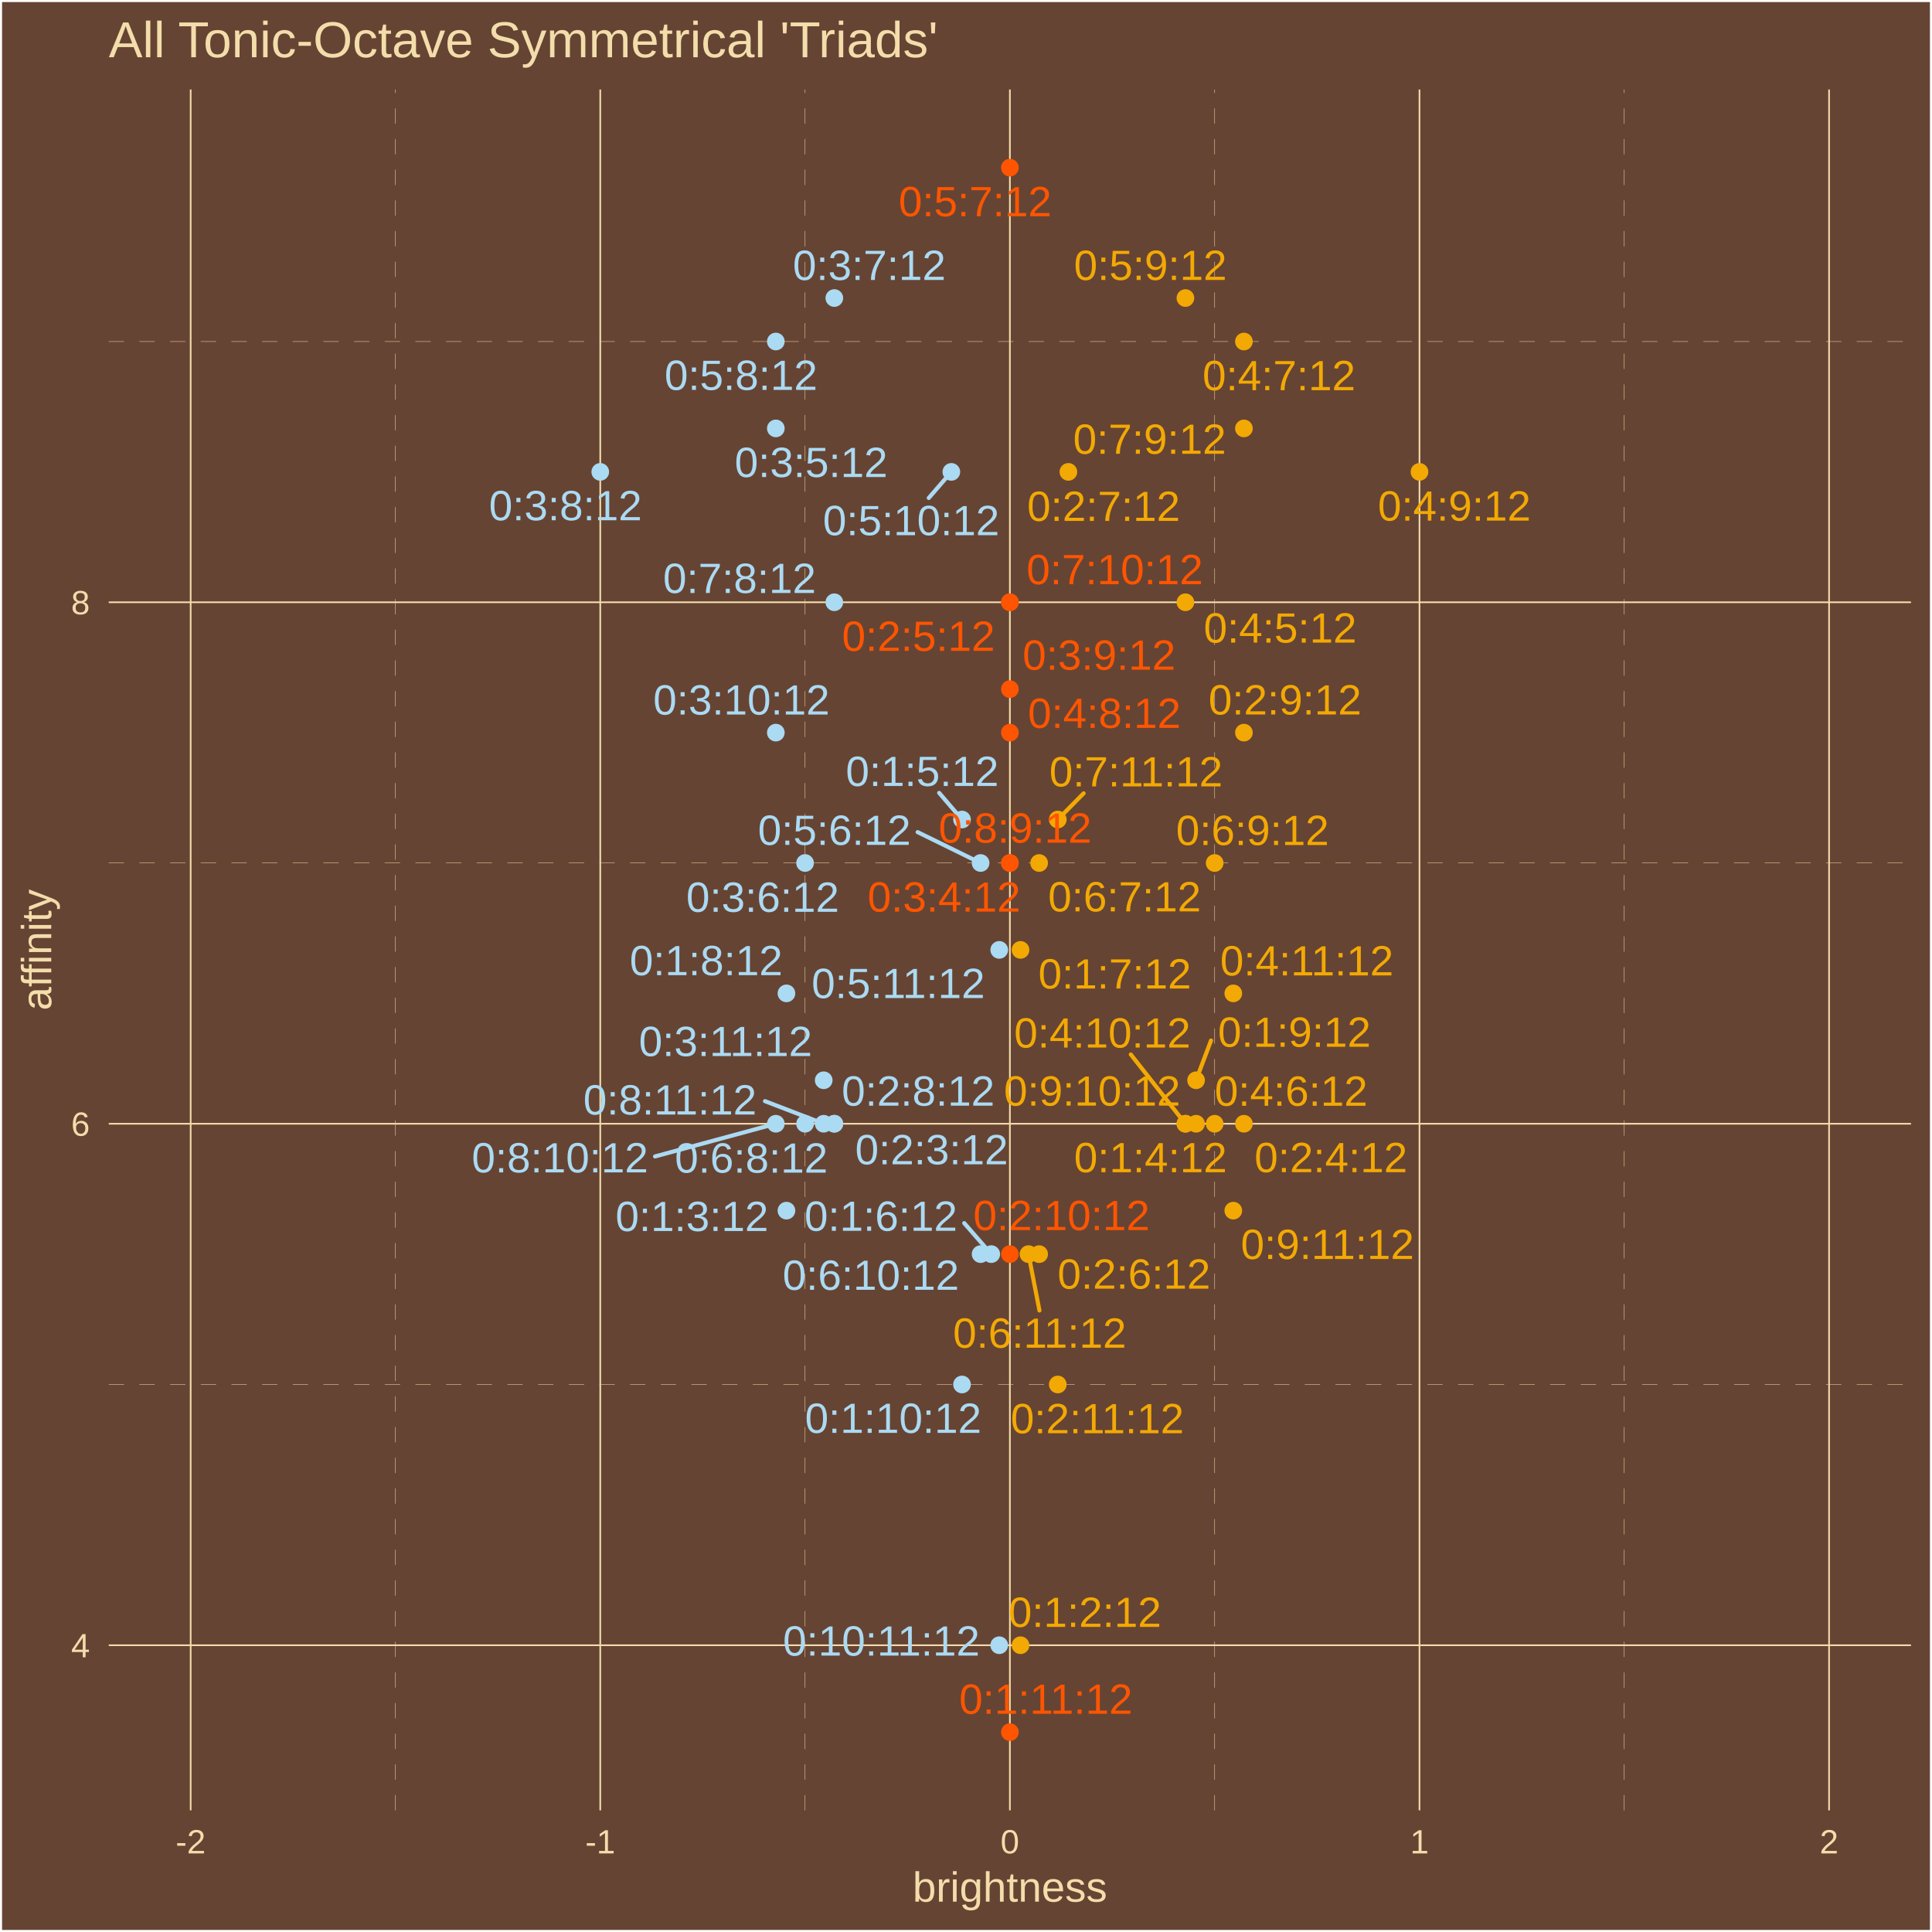
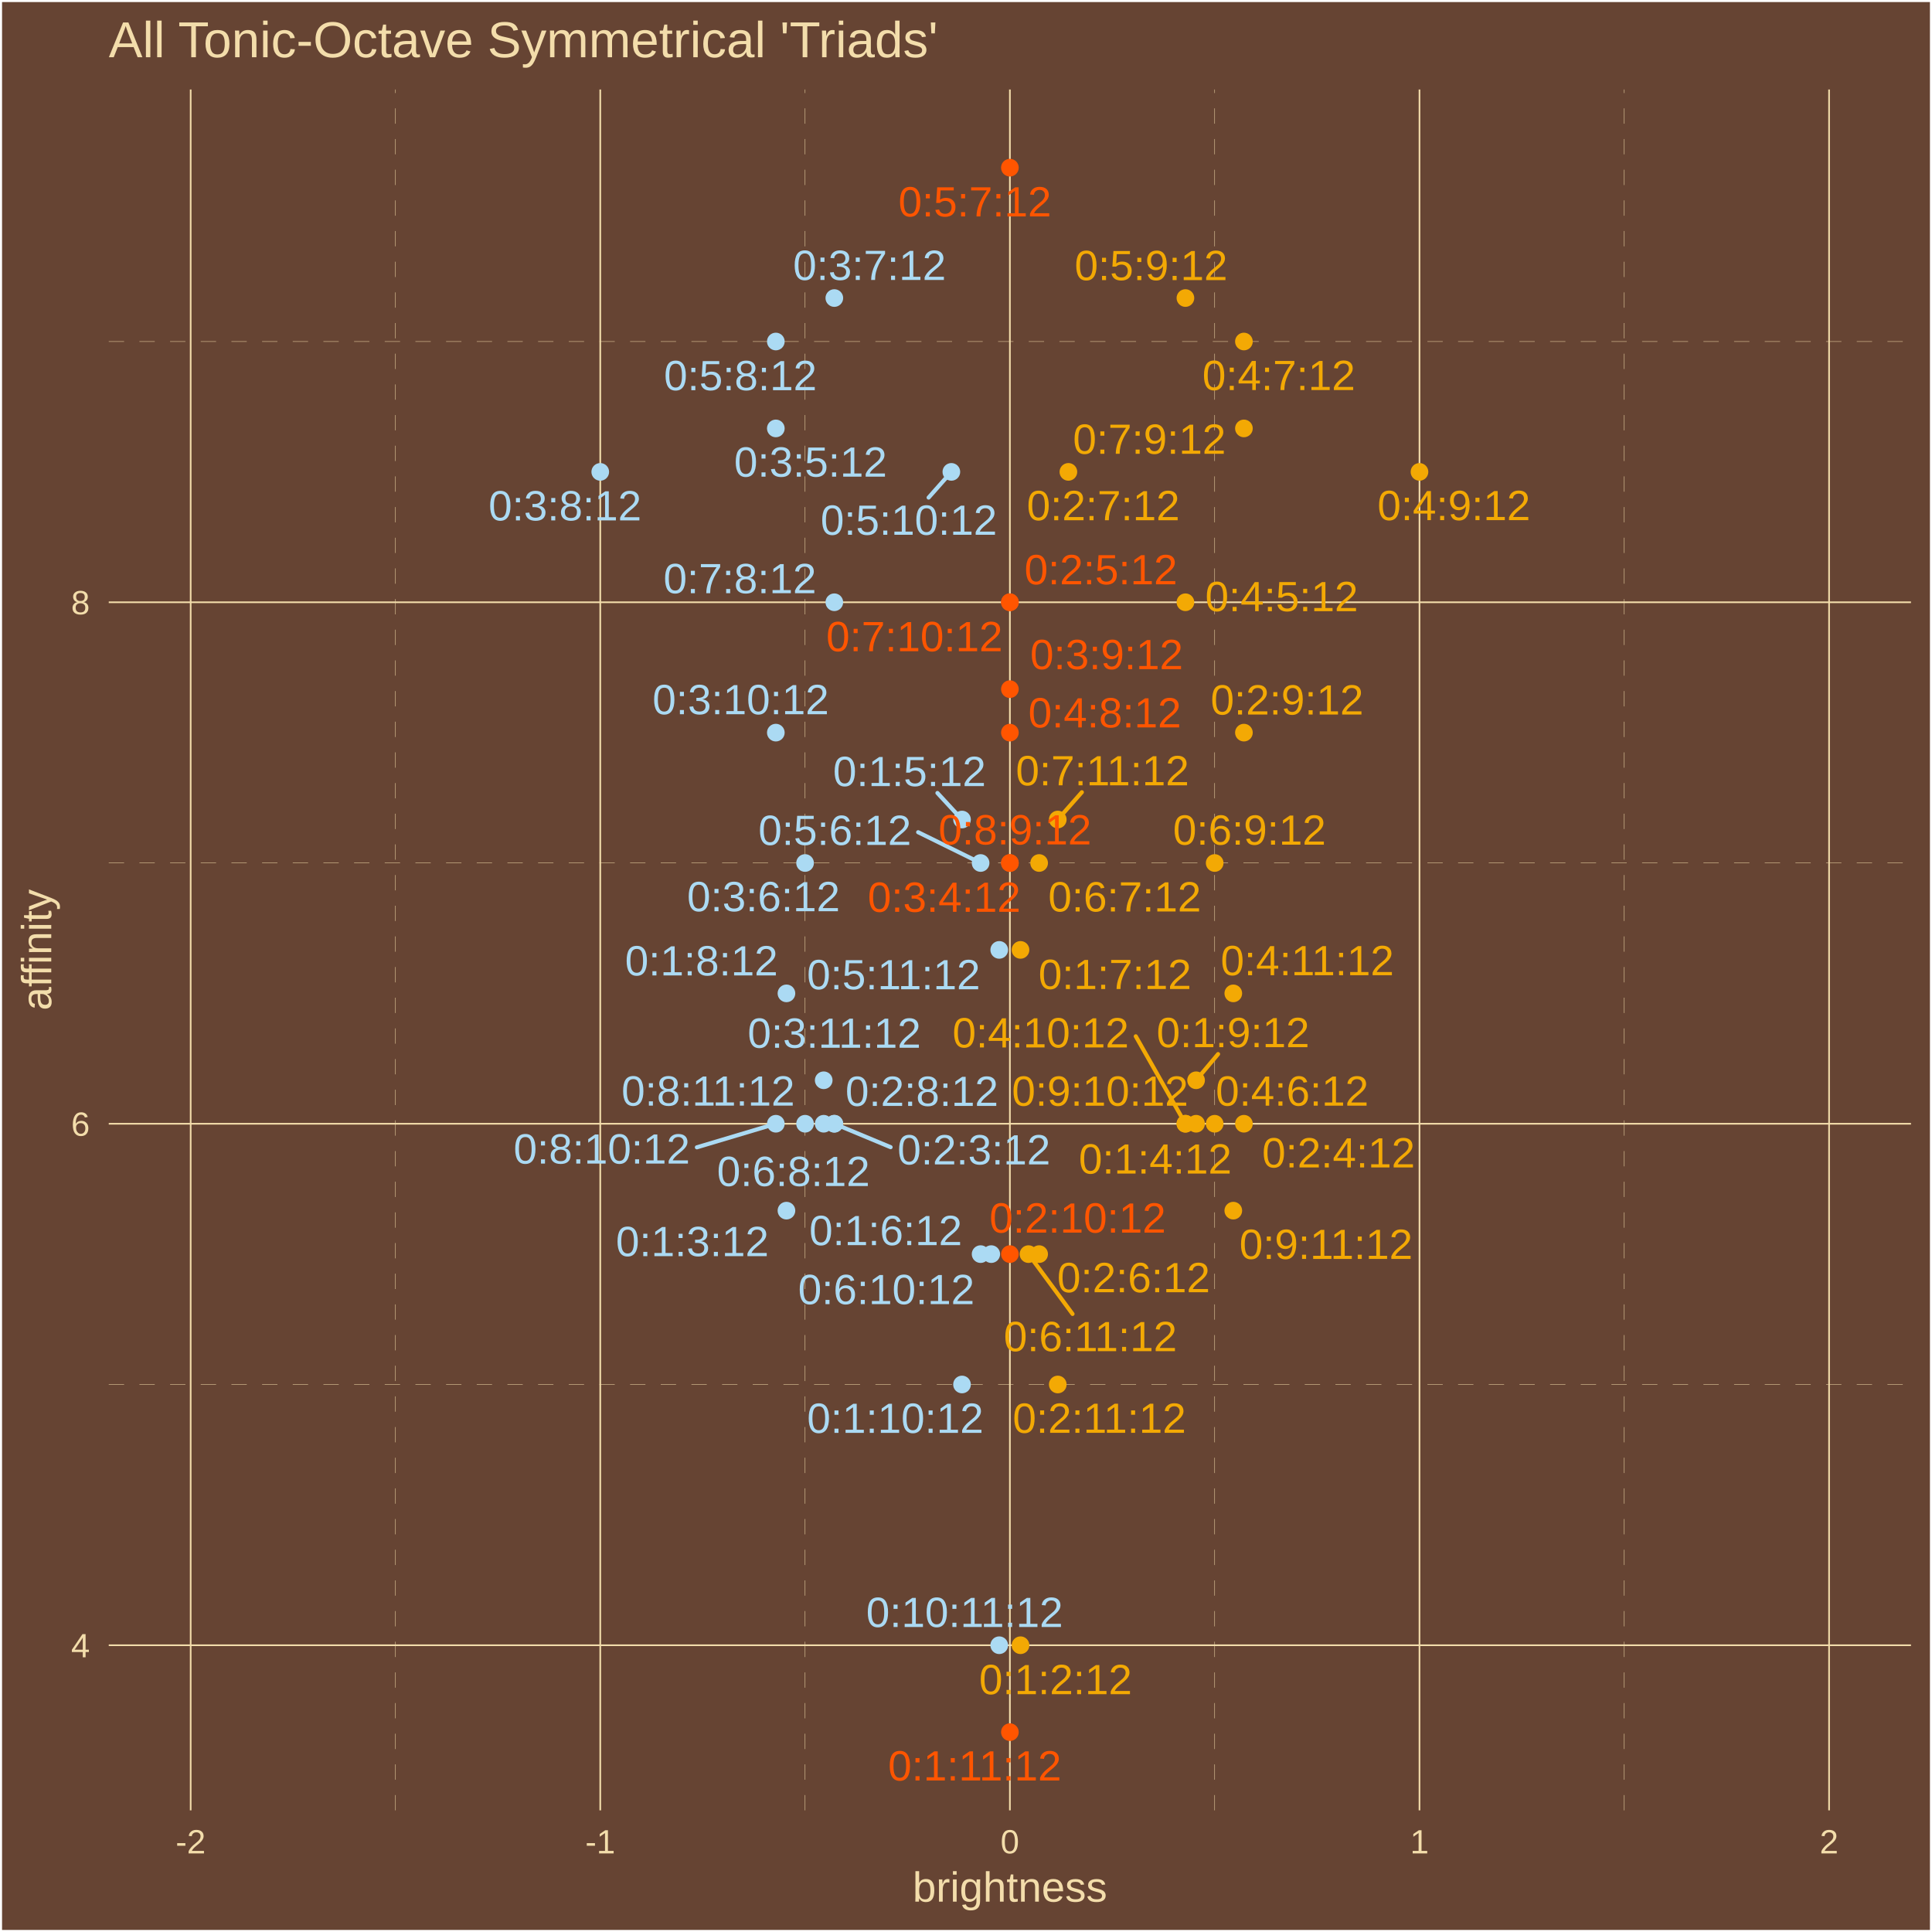
<svg xmlns="http://www.w3.org/2000/svg" class="svglite" width="504.00pt" height="504.00pt" viewBox="0 0 504.00 504.00">
  <defs>
    <style type="text/css">
    .svglite line, .svglite polyline, .svglite polygon, .svglite path, .svglite rect, .svglite circle {
      fill: none;
      stroke: #000000;
      stroke-linecap: round;
      stroke-linejoin: round;
      stroke-miterlimit: 10.00;
    }
    .svglite text {
      white-space: pre;
    }
  </style>
  </defs>
  <rect width="100%" height="100%" style="stroke: none; fill: #664433;" />
  <defs>
    <clipPath id="cpMC4wMHw1MDQuMDB8MC4wMHw1MDQuMDA=">
      <rect x="0.00" y="0.00" width="504.00" height="504.00" />
    </clipPath>
  </defs>
  <g clip-path="url(#cpMC4wMHw1MDQuMDB8MC4wMHw1MDQuMDA=)">
    <rect x="0.00" y="0" width="504.00" height="504.00" style="stroke-width: 1.07; stroke: #FFFFFF; fill: #664433;" />
  </g>
  <defs>
    <clipPath id="cpMjguMzd8NDk4LjUyfDIzLjM0fDQ3Mi4yNw==">
      <rect x="28.37" y="23.34" width="470.15" height="448.93" />
    </clipPath>
  </defs>
  <g clip-path="url(#cpMjguMzd8NDk4LjUyfDIzLjM0fDQ3Mi4yNw==)">
    <rect x="28.37" y="23.34" width="470.15" height="448.93" style="stroke-width: 1.07; stroke: none; fill: #664433;" />
    <polyline points="28.37,361.17 498.52,361.17 " style="stroke-width: 0.11; stroke: #F3DDAB; stroke-dasharray: 4.00,4.00; stroke-linecap: butt;" />
    <polyline points="28.37,225.13 498.52,225.13 " style="stroke-width: 0.11; stroke: #F3DDAB; stroke-dasharray: 4.00,4.00; stroke-linecap: butt;" />
    <polyline points="28.37,89.09 498.52,89.09 " style="stroke-width: 0.11; stroke: #F3DDAB; stroke-dasharray: 4.00,4.00; stroke-linecap: butt;" />
    <polyline points="103.17,472.27 103.17,23.34 " style="stroke-width: 0.11; stroke: #F3DDAB; stroke-dasharray: 4.00,4.00; stroke-linecap: butt;" />
    <polyline points="210.02,472.27 210.02,23.34 " style="stroke-width: 0.11; stroke: #F3DDAB; stroke-dasharray: 4.00,4.00; stroke-linecap: butt;" />
    <polyline points="316.87,472.27 316.87,23.34 " style="stroke-width: 0.11; stroke: #F3DDAB; stroke-dasharray: 4.00,4.00; stroke-linecap: butt;" />
    <polyline points="423.72,472.27 423.72,23.34 " style="stroke-width: 0.11; stroke: #F3DDAB; stroke-dasharray: 4.00,4.00; stroke-linecap: butt;" />
    <polyline points="28.37,429.19 498.52,429.19 " style="stroke-width: 0.43; stroke: #F3DDAB; stroke-linecap: butt;" />
    <polyline points="28.37,293.15 498.52,293.15 " style="stroke-width: 0.43; stroke: #F3DDAB; stroke-linecap: butt;" />
    <polyline points="28.37,157.11 498.52,157.11 " style="stroke-width: 0.43; stroke: #F3DDAB; stroke-linecap: butt;" />
    <polyline points="49.74,472.27 49.74,23.34 " style="stroke-width: 0.43; stroke: #F3DDAB; stroke-linecap: butt;" />
    <polyline points="156.59,472.27 156.59,23.34 " style="stroke-width: 0.43; stroke: #F3DDAB; stroke-linecap: butt;" />
    <polyline points="263.45,472.27 263.45,23.34 " style="stroke-width: 0.43; stroke: #F3DDAB; stroke-linecap: butt;" />
    <polyline points="370.30,472.27 370.30,23.34 " style="stroke-width: 0.43; stroke: #F3DDAB; stroke-linecap: butt;" />
    <polyline points="477.15,472.27 477.15,23.34 " style="stroke-width: 0.43; stroke: #F3DDAB; stroke-linecap: butt;" />
    <circle cx="266.22" cy="429.19" r="1.95" style="stroke-width: 0.71; stroke: #F3A904; fill: #F3A904;" />
    <circle cx="205.16" cy="315.82" r="1.95" style="stroke-width: 0.71; stroke: #ABDAF3; fill: #ABDAF3;" />
    <circle cx="312.02" cy="293.15" r="1.95" style="stroke-width: 0.71; stroke: #F3A904; fill: #F3A904;" />
    <circle cx="250.96" cy="213.79" r="1.95" style="stroke-width: 0.71; stroke: #ABDAF3; fill: #ABDAF3;" />
    <circle cx="258.59" cy="327.16" r="1.95" style="stroke-width: 0.71; stroke: #ABDAF3; fill: #ABDAF3;" />
    <circle cx="266.22" cy="247.80" r="1.95" style="stroke-width: 0.71; stroke: #F3A904; fill: #F3A904;" />
    <circle cx="205.16" cy="259.14" r="1.95" style="stroke-width: 0.71; stroke: #ABDAF3; fill: #ABDAF3;" />
    <circle cx="312.02" cy="281.81" r="1.95" style="stroke-width: 0.71; stroke: #F3A904; fill: #F3A904;" />
    <circle cx="250.96" cy="361.17" r="1.95" style="stroke-width: 0.71; stroke: #ABDAF3; fill: #ABDAF3;" />
    <circle cx="263.45" cy="451.86" r="1.95" style="stroke-width: 0.71; stroke: #FF5500; fill: #FF5500;" />
    <circle cx="217.65" cy="293.15" r="1.95" style="stroke-width: 0.71; stroke: #ABDAF3; fill: #ABDAF3;" />
    <circle cx="324.50" cy="293.15" r="1.95" style="stroke-width: 0.71; stroke: #F3A904; fill: #F3A904;" />
    <circle cx="263.45" cy="157.11" r="1.95" style="stroke-width: 0.71; stroke: #FF5500; fill: #FF5500;" />
    <circle cx="271.08" cy="327.16" r="1.95" style="stroke-width: 0.71; stroke: #F3A904; fill: #F3A904;" />
    <circle cx="278.71" cy="123.10" r="1.95" style="stroke-width: 0.71; stroke: #F3A904; fill: #F3A904;" />
    <circle cx="217.65" cy="293.15" r="1.95" style="stroke-width: 0.71; stroke: #ABDAF3; fill: #ABDAF3;" />
    <circle cx="324.50" cy="191.12" r="1.95" style="stroke-width: 0.71; stroke: #F3A904; fill: #F3A904;" />
    <circle cx="263.45" cy="327.16" r="1.95" style="stroke-width: 0.71; stroke: #FF5500; fill: #FF5500;" />
    <circle cx="275.94" cy="361.17" r="1.95" style="stroke-width: 0.71; stroke: #F3A904; fill: #F3A904;" />
    <circle cx="263.45" cy="225.13" r="1.95" style="stroke-width: 0.71; stroke: #FF5500; fill: #FF5500;" />
    <circle cx="202.39" cy="111.76" r="1.95" style="stroke-width: 0.71; stroke: #ABDAF3; fill: #ABDAF3;" />
    <circle cx="210.02" cy="225.13" r="1.95" style="stroke-width: 0.71; stroke: #ABDAF3; fill: #ABDAF3;" />
    <circle cx="217.65" cy="77.75" r="1.95" style="stroke-width: 0.71; stroke: #ABDAF3; fill: #ABDAF3;" />
    <circle cx="156.59" cy="123.10" r="1.95" style="stroke-width: 0.71; stroke: #ABDAF3; fill: #ABDAF3;" />
    <circle cx="263.45" cy="179.78" r="1.95" style="stroke-width: 0.71; stroke: #FF5500; fill: #FF5500;" />
    <circle cx="202.39" cy="191.12" r="1.95" style="stroke-width: 0.71; stroke: #ABDAF3; fill: #ABDAF3;" />
    <circle cx="214.88" cy="281.81" r="1.95" style="stroke-width: 0.71; stroke: #ABDAF3; fill: #ABDAF3;" />
    <circle cx="309.24" cy="157.11" r="1.95" style="stroke-width: 0.71; stroke: #F3A904; fill: #F3A904;" />
    <circle cx="316.87" cy="293.15" r="1.95" style="stroke-width: 0.71; stroke: #F3A904; fill: #F3A904;" />
    <circle cx="324.50" cy="89.09" r="1.95" style="stroke-width: 0.71; stroke: #F3A904; fill: #F3A904;" />
    <circle cx="263.45" cy="191.12" r="1.95" style="stroke-width: 0.71; stroke: #FF5500; fill: #FF5500;" />
    <circle cx="370.30" cy="123.10" r="1.95" style="stroke-width: 0.71; stroke: #F3A904; fill: #F3A904;" />
    <circle cx="309.24" cy="293.15" r="1.95" style="stroke-width: 0.71; stroke: #F3A904; fill: #F3A904;" />
    <circle cx="321.73" cy="259.14" r="1.95" style="stroke-width: 0.71; stroke: #F3A904; fill: #F3A904;" />
    <circle cx="255.81" cy="225.13" r="1.95" style="stroke-width: 0.71; stroke: #ABDAF3; fill: #ABDAF3;" />
    <circle cx="263.45" cy="43.74" r="1.95" style="stroke-width: 0.71; stroke: #FF5500; fill: #FF5500;" />
    <circle cx="202.39" cy="89.09" r="1.95" style="stroke-width: 0.71; stroke: #ABDAF3; fill: #ABDAF3;" />
    <circle cx="309.24" cy="77.75" r="1.95" style="stroke-width: 0.71; stroke: #F3A904; fill: #F3A904;" />
    <circle cx="248.18" cy="123.10" r="1.95" style="stroke-width: 0.71; stroke: #ABDAF3; fill: #ABDAF3;" />
    <circle cx="260.67" cy="247.80" r="1.95" style="stroke-width: 0.71; stroke: #ABDAF3; fill: #ABDAF3;" />
    <circle cx="271.08" cy="225.13" r="1.95" style="stroke-width: 0.71; stroke: #F3A904; fill: #F3A904;" />
    <circle cx="210.02" cy="293.15" r="1.95" style="stroke-width: 0.71; stroke: #ABDAF3; fill: #ABDAF3;" />
    <circle cx="316.87" cy="225.13" r="1.95" style="stroke-width: 0.71; stroke: #F3A904; fill: #F3A904;" />
    <circle cx="255.81" cy="327.16" r="1.95" style="stroke-width: 0.71; stroke: #ABDAF3; fill: #ABDAF3;" />
    <circle cx="268.30" cy="327.16" r="1.95" style="stroke-width: 0.71; stroke: #F3A904; fill: #F3A904;" />
    <circle cx="217.65" cy="157.11" r="1.95" style="stroke-width: 0.71; stroke: #ABDAF3; fill: #ABDAF3;" />
    <circle cx="324.50" cy="111.76" r="1.95" style="stroke-width: 0.71; stroke: #F3A904; fill: #F3A904;" />
    <circle cx="263.45" cy="157.11" r="1.95" style="stroke-width: 0.71; stroke: #FF5500; fill: #FF5500;" />
    <circle cx="275.94" cy="213.79" r="1.95" style="stroke-width: 0.71; stroke: #F3A904; fill: #F3A904;" />
    <circle cx="263.45" cy="225.13" r="1.95" style="stroke-width: 0.71; stroke: #FF5500; fill: #FF5500;" />
    <circle cx="202.39" cy="293.15" r="1.95" style="stroke-width: 0.71; stroke: #ABDAF3; fill: #ABDAF3;" />
    <circle cx="214.88" cy="293.15" r="1.95" style="stroke-width: 0.71; stroke: #ABDAF3; fill: #ABDAF3;" />
    <circle cx="309.24" cy="293.15" r="1.95" style="stroke-width: 0.71; stroke: #F3A904; fill: #F3A904;" />
    <circle cx="321.73" cy="315.82" r="1.95" style="stroke-width: 0.71; stroke: #F3A904; fill: #F3A904;" />
    <circle cx="260.67" cy="429.19" r="1.95" style="stroke-width: 0.71; stroke: #ABDAF3; fill: #ABDAF3;" />
-     <line x1="245.00" y1="206.84" x2="250.23" y2="212.94" style="stroke-width: 1.07; stroke: #ABDAF3;" />
-     <line x1="251.54" y1="319.08" x2="257.85" y2="326.31" style="stroke-width: 1.07; stroke: #ABDAF3;" />
-     <line x1="315.92" y1="271.44" x2="312.40" y2="280.78" style="stroke-width: 1.07; stroke: #F3A904;" />
-     <line x1="294.99" y1="275.08" x2="308.55" y2="292.27" style="stroke-width: 1.07; stroke: #F3A904;" />
-     <line x1="239.39" y1="217.08" x2="254.79" y2="224.63" style="stroke-width: 1.07; stroke: #ABDAF3;" />
-     <line x1="242.29" y1="129.90" x2="247.45" y2="123.94" style="stroke-width: 1.07; stroke: #ABDAF3;" />
-     <line x1="271.16" y1="341.87" x2="268.51" y2="328.24" style="stroke-width: 1.07; stroke: #F3A904;" />
-     <line x1="282.69" y1="206.95" x2="276.73" y2="212.99" style="stroke-width: 1.07; stroke: #F3A904;" />
-     <line x1="170.88" y1="301.68" x2="201.28" y2="293.45" style="stroke-width: 1.07; stroke: #ABDAF3;" />
-     <line x1="199.57" y1="287.26" x2="213.81" y2="292.74" style="stroke-width: 1.07; stroke: #ABDAF3;" />
-     <text x="283.00" y="424.41" text-anchor="middle" style="font-size: 11.04px;fill: #F3A904; font-family: &quot;Arial&quot;;" textLength="39.87px" lengthAdjust="spacingAndGlyphs">0:1:2:12</text>
-     <text x="180.51" y="321.14" text-anchor="middle" style="font-size: 11.04px;fill: #ABDAF3; font-family: &quot;Arial&quot;;" textLength="39.87px" lengthAdjust="spacingAndGlyphs">0:1:3:12</text>
-     <text x="300.13" y="305.80" text-anchor="middle" style="font-size: 11.04px;fill: #F3A904; font-family: &quot;Arial&quot;;" textLength="39.87px" lengthAdjust="spacingAndGlyphs">0:1:4:12</text>
-     <text x="240.58" y="205.04" text-anchor="middle" style="font-size: 11.04px;fill: #ABDAF3; font-family: &quot;Arial&quot;;" textLength="39.87px" lengthAdjust="spacingAndGlyphs">0:1:5:12</text>
-     <text x="229.80" y="321.08" text-anchor="middle" style="font-size: 11.04px;fill: #ABDAF3; font-family: &quot;Arial&quot;;" textLength="39.87px" lengthAdjust="spacingAndGlyphs">0:1:6:12</text>
-     <text x="290.81" y="257.87" text-anchor="middle" style="font-size: 11.04px;fill: #F3A904; font-family: &quot;Arial&quot;;" textLength="39.87px" lengthAdjust="spacingAndGlyphs">0:1:7:12</text>
-     <text x="184.21" y="254.40" text-anchor="middle" style="font-size: 11.04px;fill: #ABDAF3; font-family: &quot;Arial&quot;;" textLength="39.87px" lengthAdjust="spacingAndGlyphs">0:1:8:12</text>
-     <text x="337.66" y="273.07" text-anchor="middle" style="font-size: 11.04px;fill: #F3A904; font-family: &quot;Arial&quot;;" textLength="39.87px" lengthAdjust="spacingAndGlyphs">0:1:9:12</text>
-     <text x="233.01" y="373.80" text-anchor="middle" style="font-size: 11.04px;fill: #ABDAF3; font-family: &quot;Arial&quot;;" textLength="46.01px" lengthAdjust="spacingAndGlyphs">0:1:10:12</text>
-     <text x="272.83" y="447.07" text-anchor="middle" style="font-size: 11.04px;fill: #FF5500; font-family: &quot;Arial&quot;;" textLength="46.01px" lengthAdjust="spacingAndGlyphs">0:1:11:12</text>
-     <text x="243.03" y="303.73" text-anchor="middle" style="font-size: 11.04px;fill: #ABDAF3; font-family: &quot;Arial&quot;;" textLength="39.87px" lengthAdjust="spacingAndGlyphs">0:2:3:12</text>
-     <text x="347.20" y="305.78" text-anchor="middle" style="font-size: 11.04px;fill: #F3A904; font-family: &quot;Arial&quot;;" textLength="39.87px" lengthAdjust="spacingAndGlyphs">0:2:4:12</text>
-     <text x="239.60" y="169.79" text-anchor="middle" style="font-size: 11.04px;fill: #FF5500; font-family: &quot;Arial&quot;;" textLength="39.87px" lengthAdjust="spacingAndGlyphs">0:2:5:12</text>
-     <text x="295.82" y="336.18" text-anchor="middle" style="font-size: 11.04px;fill: #F3A904; font-family: &quot;Arial&quot;;" textLength="39.87px" lengthAdjust="spacingAndGlyphs">0:2:6:12</text>
-     <text x="287.90" y="135.90" text-anchor="middle" style="font-size: 11.04px;fill: #F3A904; font-family: &quot;Arial&quot;;" textLength="39.87px" lengthAdjust="spacingAndGlyphs">0:2:7:12</text>
-     <text x="239.52" y="288.43" text-anchor="middle" style="font-size: 11.04px;fill: #ABDAF3; font-family: &quot;Arial&quot;;" textLength="39.87px" lengthAdjust="spacingAndGlyphs">0:2:8:12</text>
-     <text x="335.21" y="186.38" text-anchor="middle" style="font-size: 11.04px;fill: #F3A904; font-family: &quot;Arial&quot;;" textLength="39.87px" lengthAdjust="spacingAndGlyphs">0:2:9:12</text>
-     <text x="276.92" y="320.90" text-anchor="middle" style="font-size: 11.04px;fill: #FF5500; font-family: &quot;Arial&quot;;" textLength="46.01px" lengthAdjust="spacingAndGlyphs">0:2:10:12</text>
-     <text x="286.26" y="373.89" text-anchor="middle" style="font-size: 11.04px;fill: #F3A904; font-family: &quot;Arial&quot;;" textLength="46.01px" lengthAdjust="spacingAndGlyphs">0:2:11:12</text>
-     <text x="246.28" y="237.81" text-anchor="middle" style="font-size: 11.04px;fill: #FF5500; font-family: &quot;Arial&quot;;" textLength="39.87px" lengthAdjust="spacingAndGlyphs">0:3:4:12</text>
-     <text x="211.60" y="124.44" text-anchor="middle" style="font-size: 11.04px;fill: #ABDAF3; font-family: &quot;Arial&quot;;" textLength="39.87px" lengthAdjust="spacingAndGlyphs">0:3:5:12</text>
-     <text x="198.96" y="237.87" text-anchor="middle" style="font-size: 11.04px;fill: #ABDAF3; font-family: &quot;Arial&quot;;" textLength="39.87px" lengthAdjust="spacingAndGlyphs">0:3:6:12</text>
-     <text x="226.77" y="73.03" text-anchor="middle" style="font-size: 11.04px;fill: #ABDAF3; font-family: &quot;Arial&quot;;" textLength="39.87px" lengthAdjust="spacingAndGlyphs">0:3:7:12</text>
-     <text x="147.51" y="135.72" text-anchor="middle" style="font-size: 11.04px;fill: #ABDAF3; font-family: &quot;Arial&quot;;" textLength="39.87px" lengthAdjust="spacingAndGlyphs">0:3:8:12</text>
-     <text x="286.71" y="174.71" text-anchor="middle" style="font-size: 11.04px;fill: #FF5500; font-family: &quot;Arial&quot;;" textLength="39.87px" lengthAdjust="spacingAndGlyphs">0:3:9:12</text>
-     <text x="193.42" y="186.41" text-anchor="middle" style="font-size: 11.04px;fill: #ABDAF3; font-family: &quot;Arial&quot;;" textLength="46.01px" lengthAdjust="spacingAndGlyphs">0:3:10:12</text>
-     <text x="189.27" y="275.49" text-anchor="middle" style="font-size: 11.04px;fill: #ABDAF3; font-family: &quot;Arial&quot;;" textLength="46.01px" lengthAdjust="spacingAndGlyphs">0:3:11:12</text>
-     <text x="333.96" y="167.63" text-anchor="middle" style="font-size: 11.04px;fill: #F3A904; font-family: &quot;Arial&quot;;" textLength="39.87px" lengthAdjust="spacingAndGlyphs">0:4:5:12</text>
-     <text x="336.82" y="288.46" text-anchor="middle" style="font-size: 11.04px;fill: #F3A904; font-family: &quot;Arial&quot;;" textLength="39.87px" lengthAdjust="spacingAndGlyphs">0:4:6:12</text>
-     <text x="333.65" y="101.79" text-anchor="middle" style="font-size: 11.04px;fill: #F3A904; font-family: &quot;Arial&quot;;" textLength="39.87px" lengthAdjust="spacingAndGlyphs">0:4:7:12</text>
-     <text x="288.09" y="189.88" text-anchor="middle" style="font-size: 11.04px;fill: #FF5500; font-family: &quot;Arial&quot;;" textLength="39.87px" lengthAdjust="spacingAndGlyphs">0:4:8:12</text>
-     <text x="379.39" y="135.81" text-anchor="middle" style="font-size: 11.04px;fill: #F3A904; font-family: &quot;Arial&quot;;" textLength="39.87px" lengthAdjust="spacingAndGlyphs">0:4:9:12</text>
-     <text x="287.57" y="273.28" text-anchor="middle" style="font-size: 11.04px;fill: #F3A904; font-family: &quot;Arial&quot;;" textLength="46.01px" lengthAdjust="spacingAndGlyphs">0:4:10:12</text>
-     <text x="340.91" y="254.46" text-anchor="middle" style="font-size: 11.04px;fill: #F3A904; font-family: &quot;Arial&quot;;" textLength="46.01px" lengthAdjust="spacingAndGlyphs">0:4:11:12</text>
-     <text x="217.66" y="220.40" text-anchor="middle" style="font-size: 11.04px;fill: #ABDAF3; font-family: &quot;Arial&quot;;" textLength="39.87px" lengthAdjust="spacingAndGlyphs">0:5:6:12</text>
-     <text x="254.38" y="56.41" text-anchor="middle" style="font-size: 11.04px;fill: #FF5500; font-family: &quot;Arial&quot;;" textLength="39.87px" lengthAdjust="spacingAndGlyphs">0:5:7:12</text>
-     <text x="193.30" y="101.71" text-anchor="middle" style="font-size: 11.04px;fill: #ABDAF3; font-family: &quot;Arial&quot;;" textLength="39.87px" lengthAdjust="spacingAndGlyphs">0:5:8:12</text>
-     <text x="300.10" y="73.03" text-anchor="middle" style="font-size: 11.04px;fill: #F3A904; font-family: &quot;Arial&quot;;" textLength="39.87px" lengthAdjust="spacingAndGlyphs">0:5:9:12</text>
-     <text x="237.69" y="139.61" text-anchor="middle" style="font-size: 11.04px;fill: #ABDAF3; font-family: &quot;Arial&quot;;" textLength="46.01px" lengthAdjust="spacingAndGlyphs">0:5:10:12</text>
-     <text x="234.33" y="260.36" text-anchor="middle" style="font-size: 11.04px;fill: #ABDAF3; font-family: &quot;Arial&quot;;" textLength="46.01px" lengthAdjust="spacingAndGlyphs">0:5:11:12</text>
-     <text x="293.36" y="237.76" text-anchor="middle" style="font-size: 11.04px;fill: #F3A904; font-family: &quot;Arial&quot;;" textLength="39.87px" lengthAdjust="spacingAndGlyphs">0:6:7:12</text>
-     <text x="195.99" y="305.91" text-anchor="middle" style="font-size: 11.04px;fill: #ABDAF3; font-family: &quot;Arial&quot;;" textLength="39.87px" lengthAdjust="spacingAndGlyphs">0:6:8:12</text>
-     <text x="326.74" y="220.44" text-anchor="middle" style="font-size: 11.04px;fill: #F3A904; font-family: &quot;Arial&quot;;" textLength="39.87px" lengthAdjust="spacingAndGlyphs">0:6:9:12</text>
-     <text x="227.18" y="336.48" text-anchor="middle" style="font-size: 11.04px;fill: #ABDAF3; font-family: &quot;Arial&quot;;" textLength="46.01px" lengthAdjust="spacingAndGlyphs">0:6:10:12</text>
-     <text x="271.21" y="351.58" text-anchor="middle" style="font-size: 11.04px;fill: #F3A904; font-family: &quot;Arial&quot;;" textLength="46.01px" lengthAdjust="spacingAndGlyphs">0:6:11:12</text>
-     <text x="192.92" y="154.69" text-anchor="middle" style="font-size: 11.04px;fill: #ABDAF3; font-family: &quot;Arial&quot;;" textLength="39.87px" lengthAdjust="spacingAndGlyphs">0:7:8:12</text>
-     <text x="299.90" y="118.38" text-anchor="middle" style="font-size: 11.04px;fill: #F3A904; font-family: &quot;Arial&quot;;" textLength="39.87px" lengthAdjust="spacingAndGlyphs">0:7:9:12</text>
-     <text x="290.81" y="152.39" text-anchor="middle" style="font-size: 11.04px;fill: #FF5500; font-family: &quot;Arial&quot;;" textLength="46.01px" lengthAdjust="spacingAndGlyphs">0:7:10:12</text>
-     <text x="296.34" y="205.15" text-anchor="middle" style="font-size: 11.04px;fill: #F3A904; font-family: &quot;Arial&quot;;" textLength="46.01px" lengthAdjust="spacingAndGlyphs">0:7:11:12</text>
-     <text x="264.81" y="219.82" text-anchor="middle" style="font-size: 11.04px;fill: #FF5500; font-family: &quot;Arial&quot;;" textLength="39.87px" lengthAdjust="spacingAndGlyphs">0:8:9:12</text>
-     <text x="146.08" y="305.84" text-anchor="middle" style="font-size: 11.04px;fill: #ABDAF3; font-family: &quot;Arial&quot;;" textLength="46.01px" lengthAdjust="spacingAndGlyphs">0:8:10:12</text>
-     <text x="174.77" y="290.74" text-anchor="middle" style="font-size: 11.04px;fill: #ABDAF3; font-family: &quot;Arial&quot;;" textLength="46.01px" lengthAdjust="spacingAndGlyphs">0:8:11:12</text>
-     <text x="284.90" y="288.42" text-anchor="middle" style="font-size: 11.04px;fill: #F3A904; font-family: &quot;Arial&quot;;" textLength="46.01px" lengthAdjust="spacingAndGlyphs">0:9:10:12</text>
-     <text x="346.29" y="328.44" text-anchor="middle" style="font-size: 11.04px;fill: #F3A904; font-family: &quot;Arial&quot;;" textLength="46.01px" lengthAdjust="spacingAndGlyphs">0:9:11:12</text>
-     <text x="229.92" y="431.90" text-anchor="middle" style="font-size: 11.04px;fill: #ABDAF3; font-family: &quot;Arial&quot;;" textLength="52.14px" lengthAdjust="spacingAndGlyphs">0:10:11:12</text>
+     <line x1="244.55" y1="206.87" x2="250.19" y2="212.97" style="stroke-width: 1.07; stroke: #ABDAF3;" />
+     <line x1="317.76" y1="274.98" x2="312.74" y2="280.95" style="stroke-width: 1.07; stroke: #F3A904;" />
+     <line x1="232.33" y1="299.26" x2="218.71" y2="293.59" style="stroke-width: 1.07; stroke: #ABDAF3;" />
+     <line x1="296.29" y1="270.34" x2="308.69" y2="292.18" style="stroke-width: 1.07; stroke: #F3A904;" />
+     <line x1="239.52" y1="217.10" x2="254.79" y2="224.62" style="stroke-width: 1.07; stroke: #ABDAF3;" />
+     <line x1="242.25" y1="129.80" x2="247.44" y2="123.94" style="stroke-width: 1.07; stroke: #ABDAF3;" />
+     <line x1="279.79" y1="342.77" x2="268.96" y2="328.06" style="stroke-width: 1.07; stroke: #F3A904;" />
+     <line x1="282.22" y1="206.67" x2="276.68" y2="212.95" style="stroke-width: 1.07; stroke: #F3A904;" />
+     <line x1="181.80" y1="299.30" x2="201.29" y2="293.48" style="stroke-width: 1.07; stroke: #ABDAF3;" />
+     <text x="275.37" y="441.96" text-anchor="middle" style="font-size: 11.04px;fill: #F3A904; font-family: &quot;Arial&quot;;" textLength="39.87px" lengthAdjust="spacingAndGlyphs">0:1:2:12</text>
+     <text x="180.61" y="327.69" text-anchor="middle" style="font-size: 11.04px;fill: #ABDAF3; font-family: &quot;Arial&quot;;" textLength="39.87px" lengthAdjust="spacingAndGlyphs">0:1:3:12</text>
+     <text x="301.37" y="306.15" text-anchor="middle" style="font-size: 11.04px;fill: #F3A904; font-family: &quot;Arial&quot;;" textLength="39.87px" lengthAdjust="spacingAndGlyphs">0:1:4:12</text>
+     <text x="237.26" y="205.07" text-anchor="middle" style="font-size: 11.04px;fill: #ABDAF3; font-family: &quot;Arial&quot;;" textLength="39.87px" lengthAdjust="spacingAndGlyphs">0:1:5:12</text>
+     <text x="231.05" y="324.82" text-anchor="middle" style="font-size: 11.04px;fill: #ABDAF3; font-family: &quot;Arial&quot;;" textLength="39.87px" lengthAdjust="spacingAndGlyphs">0:1:6:12</text>
+     <text x="290.85" y="258.01" text-anchor="middle" style="font-size: 11.04px;fill: #F3A904; font-family: &quot;Arial&quot;;" textLength="39.87px" lengthAdjust="spacingAndGlyphs">0:1:7:12</text>
+     <text x="182.99" y="254.46" text-anchor="middle" style="font-size: 11.04px;fill: #ABDAF3; font-family: &quot;Arial&quot;;" textLength="39.87px" lengthAdjust="spacingAndGlyphs">0:1:8:12</text>
+     <text x="321.66" y="273.18" text-anchor="middle" style="font-size: 11.04px;fill: #F3A904; font-family: &quot;Arial&quot;;" textLength="39.87px" lengthAdjust="spacingAndGlyphs">0:1:9:12</text>
+     <text x="233.55" y="373.80" text-anchor="middle" style="font-size: 11.04px;fill: #ABDAF3; font-family: &quot;Arial&quot;;" textLength="46.01px" lengthAdjust="spacingAndGlyphs">0:1:10:12</text>
+     <text x="254.28" y="464.47" text-anchor="middle" style="font-size: 11.04px;fill: #FF5500; font-family: &quot;Arial&quot;;" textLength="46.01px" lengthAdjust="spacingAndGlyphs">0:1:11:12</text>
+     <text x="254.07" y="303.76" text-anchor="middle" style="font-size: 11.04px;fill: #ABDAF3; font-family: &quot;Arial&quot;;" textLength="39.87px" lengthAdjust="spacingAndGlyphs">0:2:3:12</text>
+     <text x="349.19" y="304.55" text-anchor="middle" style="font-size: 11.04px;fill: #F3A904; font-family: &quot;Arial&quot;;" textLength="39.87px" lengthAdjust="spacingAndGlyphs">0:2:4:12</text>
+     <text x="287.19" y="152.42" text-anchor="middle" style="font-size: 11.04px;fill: #FF5500; font-family: &quot;Arial&quot;;" textLength="39.87px" lengthAdjust="spacingAndGlyphs">0:2:5:12</text>
+     <text x="295.73" y="337.10" text-anchor="middle" style="font-size: 11.04px;fill: #F3A904; font-family: &quot;Arial&quot;;" textLength="39.87px" lengthAdjust="spacingAndGlyphs">0:2:6:12</text>
+     <text x="287.81" y="135.71" text-anchor="middle" style="font-size: 11.04px;fill: #F3A904; font-family: &quot;Arial&quot;;" textLength="39.87px" lengthAdjust="spacingAndGlyphs">0:2:7:12</text>
+     <text x="240.49" y="288.50" text-anchor="middle" style="font-size: 11.04px;fill: #ABDAF3; font-family: &quot;Arial&quot;;" textLength="39.87px" lengthAdjust="spacingAndGlyphs">0:2:8:12</text>
+     <text x="335.76" y="186.40" text-anchor="middle" style="font-size: 11.04px;fill: #F3A904; font-family: &quot;Arial&quot;;" textLength="39.87px" lengthAdjust="spacingAndGlyphs">0:2:9:12</text>
+     <text x="281.13" y="321.55" text-anchor="middle" style="font-size: 11.04px;fill: #FF5500; font-family: &quot;Arial&quot;;" textLength="46.01px" lengthAdjust="spacingAndGlyphs">0:2:10:12</text>
+     <text x="286.79" y="373.78" text-anchor="middle" style="font-size: 11.04px;fill: #F3A904; font-family: &quot;Arial&quot;;" textLength="46.01px" lengthAdjust="spacingAndGlyphs">0:2:11:12</text>
+     <text x="246.31" y="237.87" text-anchor="middle" style="font-size: 11.04px;fill: #FF5500; font-family: &quot;Arial&quot;;" textLength="39.87px" lengthAdjust="spacingAndGlyphs">0:3:4:12</text>
+     <text x="211.45" y="124.34" text-anchor="middle" style="font-size: 11.04px;fill: #ABDAF3; font-family: &quot;Arial&quot;;" textLength="39.87px" lengthAdjust="spacingAndGlyphs">0:3:5:12</text>
+     <text x="199.18" y="237.72" text-anchor="middle" style="font-size: 11.04px;fill: #ABDAF3; font-family: &quot;Arial&quot;;" textLength="39.87px" lengthAdjust="spacingAndGlyphs">0:3:6:12</text>
+     <text x="226.83" y="73.03" text-anchor="middle" style="font-size: 11.04px;fill: #ABDAF3; font-family: &quot;Arial&quot;;" textLength="39.87px" lengthAdjust="spacingAndGlyphs">0:3:7:12</text>
+     <text x="147.39" y="135.76" text-anchor="middle" style="font-size: 11.04px;fill: #ABDAF3; font-family: &quot;Arial&quot;;" textLength="39.87px" lengthAdjust="spacingAndGlyphs">0:3:8:12</text>
+     <text x="288.69" y="174.56" text-anchor="middle" style="font-size: 11.04px;fill: #FF5500; font-family: &quot;Arial&quot;;" textLength="39.87px" lengthAdjust="spacingAndGlyphs">0:3:9:12</text>
+     <text x="193.23" y="186.32" text-anchor="middle" style="font-size: 11.04px;fill: #ABDAF3; font-family: &quot;Arial&quot;;" textLength="46.01px" lengthAdjust="spacingAndGlyphs">0:3:10:12</text>
+     <text x="217.64" y="273.33" text-anchor="middle" style="font-size: 11.04px;fill: #ABDAF3; font-family: &quot;Arial&quot;;" textLength="46.01px" lengthAdjust="spacingAndGlyphs">0:3:11:12</text>
+     <text x="334.34" y="159.44" text-anchor="middle" style="font-size: 11.04px;fill: #F3A904; font-family: &quot;Arial&quot;;" textLength="39.87px" lengthAdjust="spacingAndGlyphs">0:4:5:12</text>
+     <text x="337.09" y="288.44" text-anchor="middle" style="font-size: 11.04px;fill: #F3A904; font-family: &quot;Arial&quot;;" textLength="39.87px" lengthAdjust="spacingAndGlyphs">0:4:6:12</text>
+     <text x="333.60" y="101.76" text-anchor="middle" style="font-size: 11.04px;fill: #F3A904; font-family: &quot;Arial&quot;;" textLength="39.87px" lengthAdjust="spacingAndGlyphs">0:4:7:12</text>
+     <text x="288.20" y="189.76" text-anchor="middle" style="font-size: 11.04px;fill: #FF5500; font-family: &quot;Arial&quot;;" textLength="39.87px" lengthAdjust="spacingAndGlyphs">0:4:8:12</text>
+     <text x="379.28" y="135.69" text-anchor="middle" style="font-size: 11.04px;fill: #F3A904; font-family: &quot;Arial&quot;;" textLength="39.87px" lengthAdjust="spacingAndGlyphs">0:4:9:12</text>
+     <text x="271.49" y="273.24" text-anchor="middle" style="font-size: 11.04px;fill: #F3A904; font-family: &quot;Arial&quot;;" textLength="46.01px" lengthAdjust="spacingAndGlyphs">0:4:10:12</text>
+     <text x="341.04" y="254.41" text-anchor="middle" style="font-size: 11.04px;fill: #F3A904; font-family: &quot;Arial&quot;;" textLength="46.01px" lengthAdjust="spacingAndGlyphs">0:4:11:12</text>
+     <text x="217.78" y="220.42" text-anchor="middle" style="font-size: 11.04px;fill: #ABDAF3; font-family: &quot;Arial&quot;;" textLength="39.87px" lengthAdjust="spacingAndGlyphs">0:5:6:12</text>
+     <text x="254.31" y="56.46" text-anchor="middle" style="font-size: 11.04px;fill: #FF5500; font-family: &quot;Arial&quot;;" textLength="39.87px" lengthAdjust="spacingAndGlyphs">0:5:7:12</text>
+     <text x="193.14" y="101.79" text-anchor="middle" style="font-size: 11.04px;fill: #ABDAF3; font-family: &quot;Arial&quot;;" textLength="39.87px" lengthAdjust="spacingAndGlyphs">0:5:8:12</text>
+     <text x="300.28" y="73.08" text-anchor="middle" style="font-size: 11.04px;fill: #F3A904; font-family: &quot;Arial&quot;;" textLength="39.87px" lengthAdjust="spacingAndGlyphs">0:5:9:12</text>
+     <text x="237.08" y="139.51" text-anchor="middle" style="font-size: 11.04px;fill: #ABDAF3; font-family: &quot;Arial&quot;;" textLength="46.01px" lengthAdjust="spacingAndGlyphs">0:5:10:12</text>
+     <text x="233.11" y="258.07" text-anchor="middle" style="font-size: 11.04px;fill: #ABDAF3; font-family: &quot;Arial&quot;;" textLength="46.01px" lengthAdjust="spacingAndGlyphs">0:5:11:12</text>
+     <text x="293.39" y="237.77" text-anchor="middle" style="font-size: 11.04px;fill: #F3A904; font-family: &quot;Arial&quot;;" textLength="39.87px" lengthAdjust="spacingAndGlyphs">0:6:7:12</text>
+     <text x="206.98" y="309.40" text-anchor="middle" style="font-size: 11.04px;fill: #ABDAF3; font-family: &quot;Arial&quot;;" textLength="39.87px" lengthAdjust="spacingAndGlyphs">0:6:8:12</text>
+     <text x="325.95" y="220.35" text-anchor="middle" style="font-size: 11.04px;fill: #F3A904; font-family: &quot;Arial&quot;;" textLength="39.87px" lengthAdjust="spacingAndGlyphs">0:6:9:12</text>
+     <text x="231.21" y="340.21" text-anchor="middle" style="font-size: 11.04px;fill: #ABDAF3; font-family: &quot;Arial&quot;;" textLength="46.01px" lengthAdjust="spacingAndGlyphs">0:6:10:12</text>
+     <text x="284.44" y="352.48" text-anchor="middle" style="font-size: 11.04px;fill: #F3A904; font-family: &quot;Arial&quot;;" textLength="46.01px" lengthAdjust="spacingAndGlyphs">0:6:11:12</text>
+     <text x="193.02" y="154.75" text-anchor="middle" style="font-size: 11.04px;fill: #ABDAF3; font-family: &quot;Arial&quot;;" textLength="39.87px" lengthAdjust="spacingAndGlyphs">0:7:8:12</text>
+     <text x="299.84" y="118.38" text-anchor="middle" style="font-size: 11.04px;fill: #F3A904; font-family: &quot;Arial&quot;;" textLength="39.87px" lengthAdjust="spacingAndGlyphs">0:7:9:12</text>
+     <text x="238.55" y="169.88" text-anchor="middle" style="font-size: 11.04px;fill: #FF5500; font-family: &quot;Arial&quot;;" textLength="46.01px" lengthAdjust="spacingAndGlyphs">0:7:10:12</text>
+     <text x="287.60" y="204.87" text-anchor="middle" style="font-size: 11.04px;fill: #F3A904; font-family: &quot;Arial&quot;;" textLength="46.01px" lengthAdjust="spacingAndGlyphs">0:7:11:12</text>
+     <text x="264.77" y="220.28" text-anchor="middle" style="font-size: 11.04px;fill: #FF5500; font-family: &quot;Arial&quot;;" textLength="39.87px" lengthAdjust="spacingAndGlyphs">0:8:9:12</text>
+     <text x="156.99" y="303.54" text-anchor="middle" style="font-size: 11.04px;fill: #ABDAF3; font-family: &quot;Arial&quot;;" textLength="46.01px" lengthAdjust="spacingAndGlyphs">0:8:10:12</text>
+     <text x="184.73" y="288.42" text-anchor="middle" style="font-size: 11.04px;fill: #ABDAF3; font-family: &quot;Arial&quot;;" textLength="46.01px" lengthAdjust="spacingAndGlyphs">0:8:11:12</text>
+     <text x="286.98" y="288.45" text-anchor="middle" style="font-size: 11.04px;fill: #F3A904; font-family: &quot;Arial&quot;;" textLength="46.01px" lengthAdjust="spacingAndGlyphs">0:9:10:12</text>
+     <text x="345.92" y="328.42" text-anchor="middle" style="font-size: 11.04px;fill: #F3A904; font-family: &quot;Arial&quot;;" textLength="46.01px" lengthAdjust="spacingAndGlyphs">0:9:11:12</text>
+     <text x="251.63" y="424.43" text-anchor="middle" style="font-size: 11.04px;fill: #ABDAF3; font-family: &quot;Arial&quot;;" textLength="52.14px" lengthAdjust="spacingAndGlyphs">0:10:11:12</text>
  </g>
  <g clip-path="url(#cpMC4wMHw1MDQuMDB8MC4wMHw1MDQuMDA=)">
    <text x="23.44" y="432.34" text-anchor="end" style="font-size: 8.80px;fill: #F3DDAB; font-family: &quot;Arial&quot;;" textLength="4.90px" lengthAdjust="spacingAndGlyphs">4</text>
    <text x="23.44" y="296.30" text-anchor="end" style="font-size: 8.80px;fill: #F3DDAB; font-family: &quot;Arial&quot;;" textLength="4.90px" lengthAdjust="spacingAndGlyphs">6</text>
    <text x="23.44" y="160.26" text-anchor="end" style="font-size: 8.80px;fill: #F3DDAB; font-family: &quot;Arial&quot;;" textLength="4.90px" lengthAdjust="spacingAndGlyphs">8</text>
    <text x="49.74" y="483.50" text-anchor="middle" style="font-size: 8.80px;fill: #F3DDAB; font-family: &quot;Arial&quot;;" textLength="7.83px" lengthAdjust="spacingAndGlyphs">-2</text>
    <text x="156.59" y="483.50" text-anchor="middle" style="font-size: 8.80px;fill: #F3DDAB; font-family: &quot;Arial&quot;;" textLength="7.83px" lengthAdjust="spacingAndGlyphs">-1</text>
    <text x="263.45" y="483.50" text-anchor="middle" style="font-size: 8.80px;fill: #F3DDAB; font-family: &quot;Arial&quot;;" textLength="4.90px" lengthAdjust="spacingAndGlyphs">0</text>
    <text x="370.30" y="483.50" text-anchor="middle" style="font-size: 8.80px;fill: #F3DDAB; font-family: &quot;Arial&quot;;" textLength="4.90px" lengthAdjust="spacingAndGlyphs">1</text>
    <text x="477.15" y="483.50" text-anchor="middle" style="font-size: 8.80px;fill: #F3DDAB; font-family: &quot;Arial&quot;;" textLength="4.90px" lengthAdjust="spacingAndGlyphs">2</text>
    <text x="263.45" y="496.09" text-anchor="middle" style="font-size: 11.00px;fill: #F3DDAB; font-family: &quot;Arial&quot;;" textLength="50.76px" lengthAdjust="spacingAndGlyphs">brightness</text>
    <text transform="translate(13.37,247.80) rotate(-90)" text-anchor="middle" style="font-size: 11.00px;fill: #F3DDAB; font-family: &quot;Arial&quot;;" textLength="31.78px" lengthAdjust="spacingAndGlyphs">affinity</text>
    <text x="28.37" y="14.94" style="font-size: 13.20px;fill: #F3DDAB; font-family: &quot;Arial&quot;;" textLength="218.33px" lengthAdjust="spacingAndGlyphs">All Tonic-Octave Symmetrical 'Triads'</text>
  </g>
</svg>
